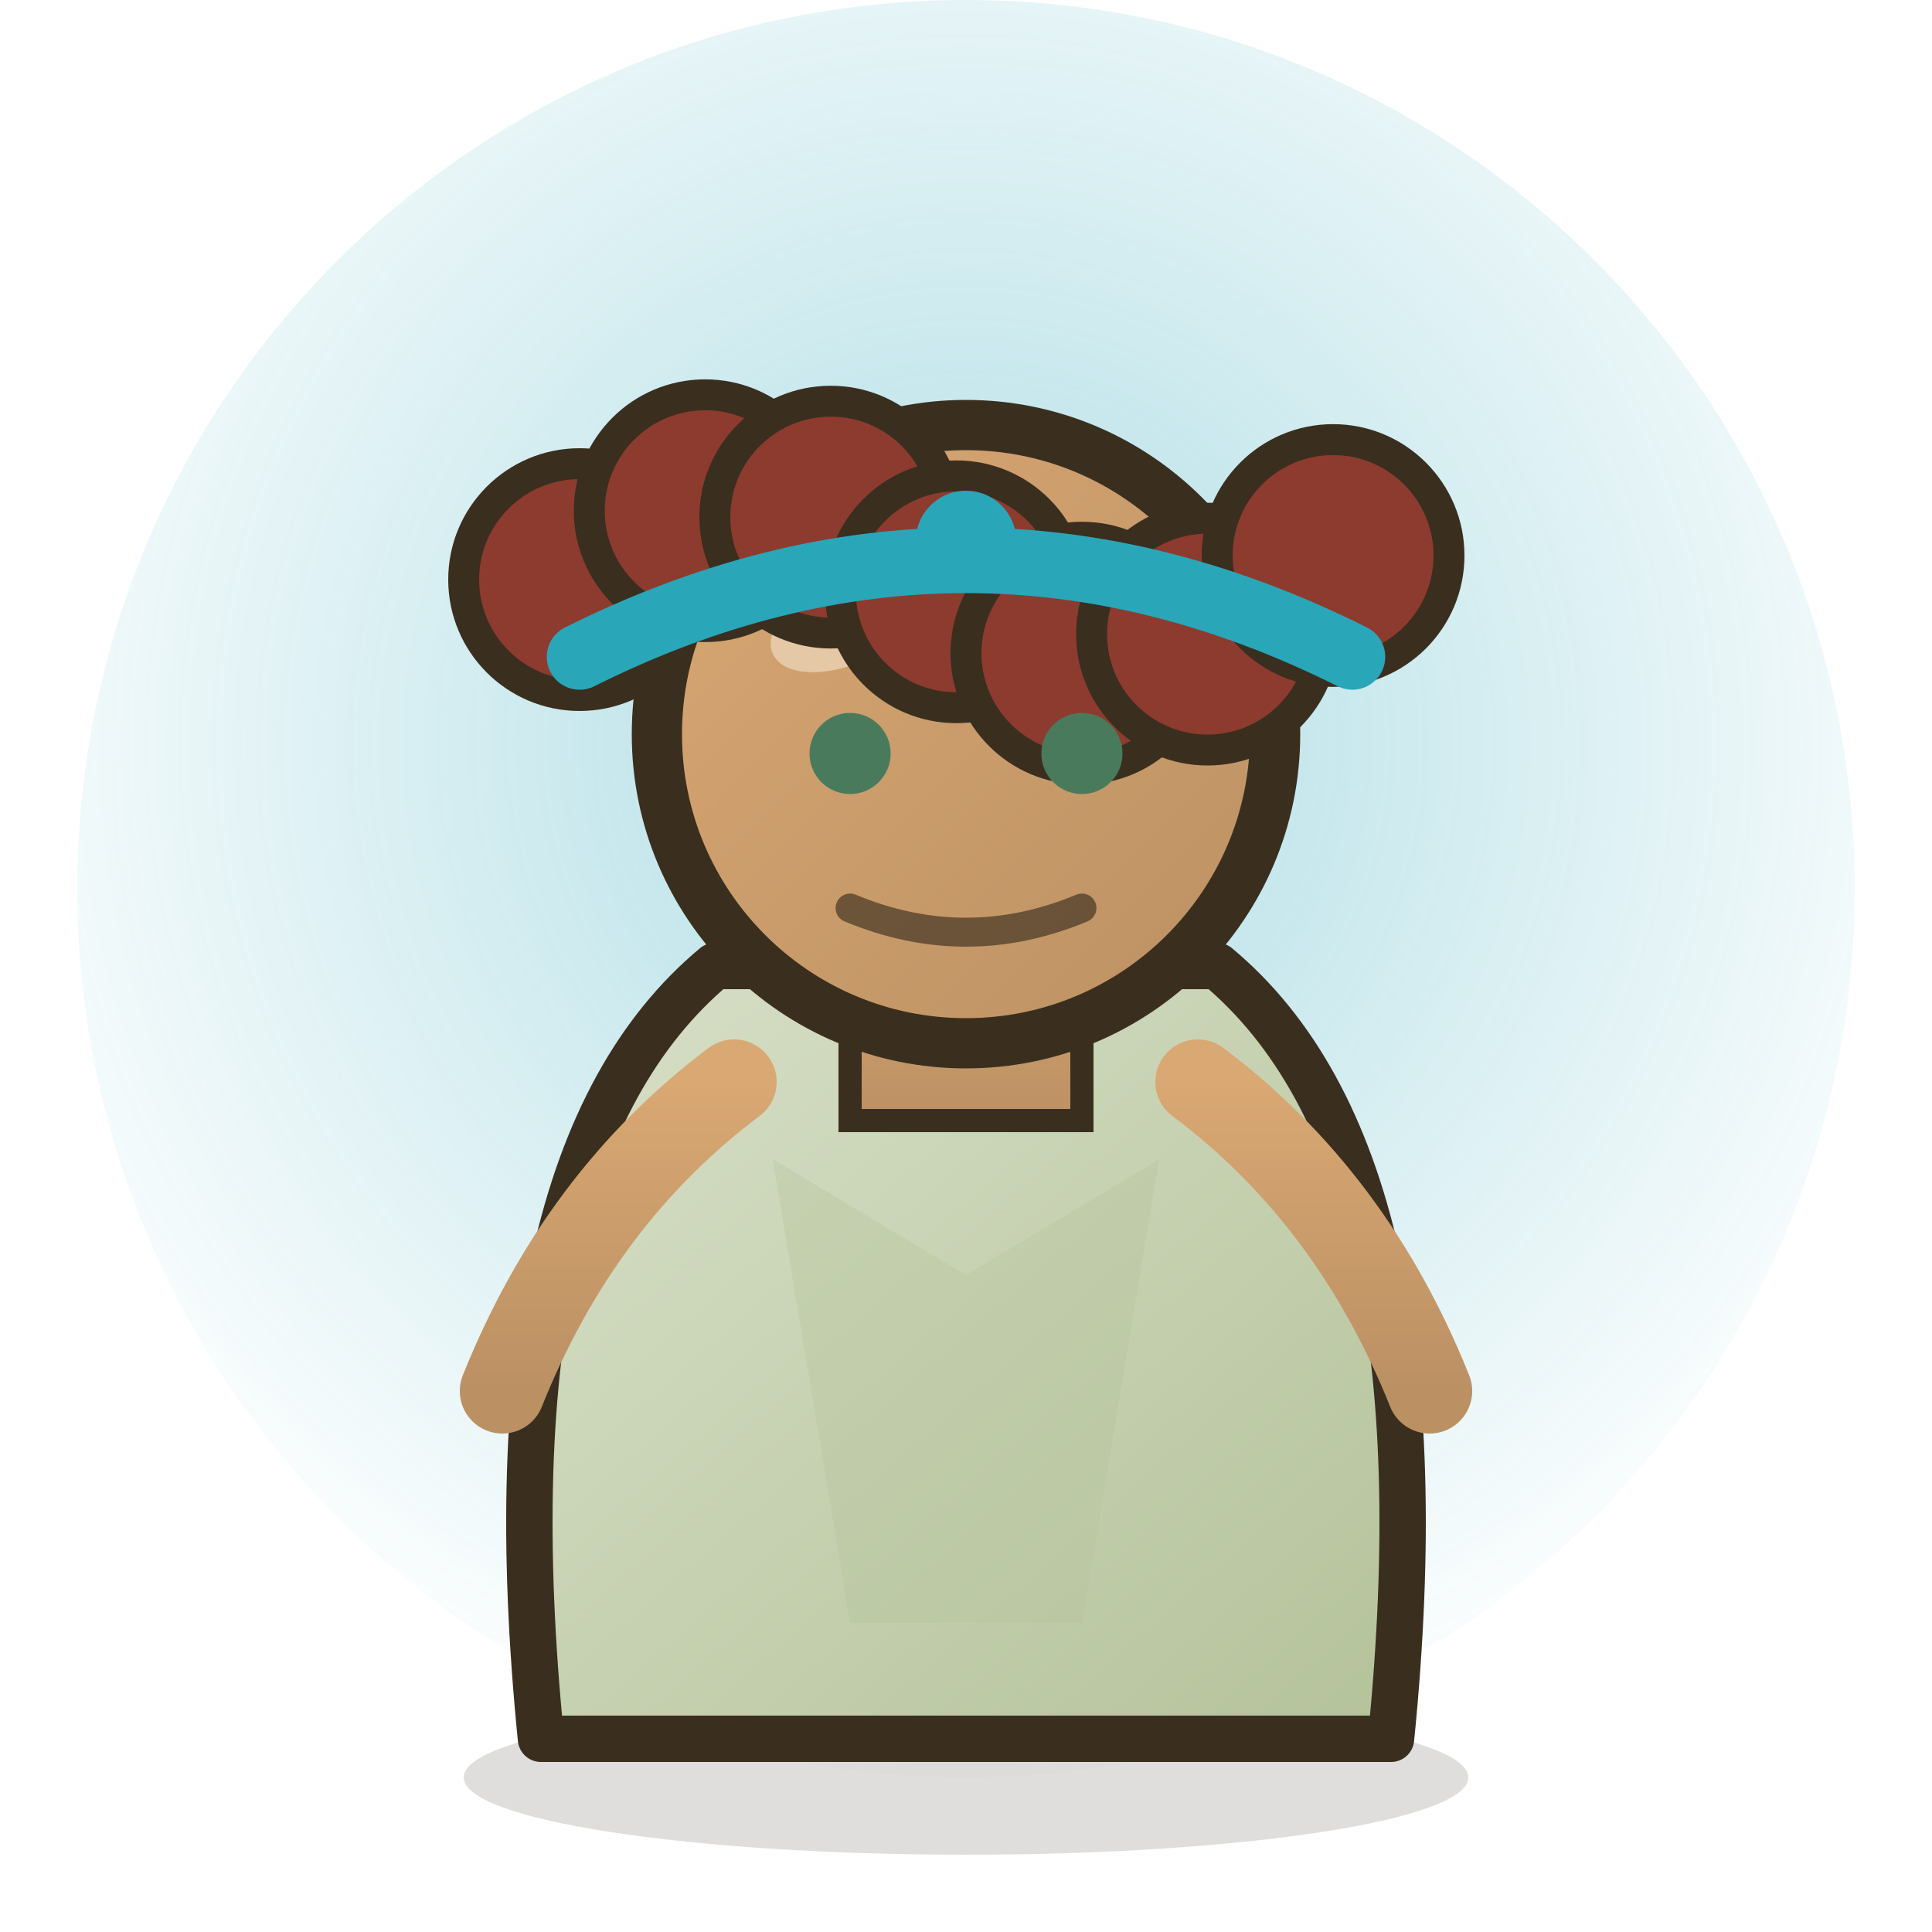
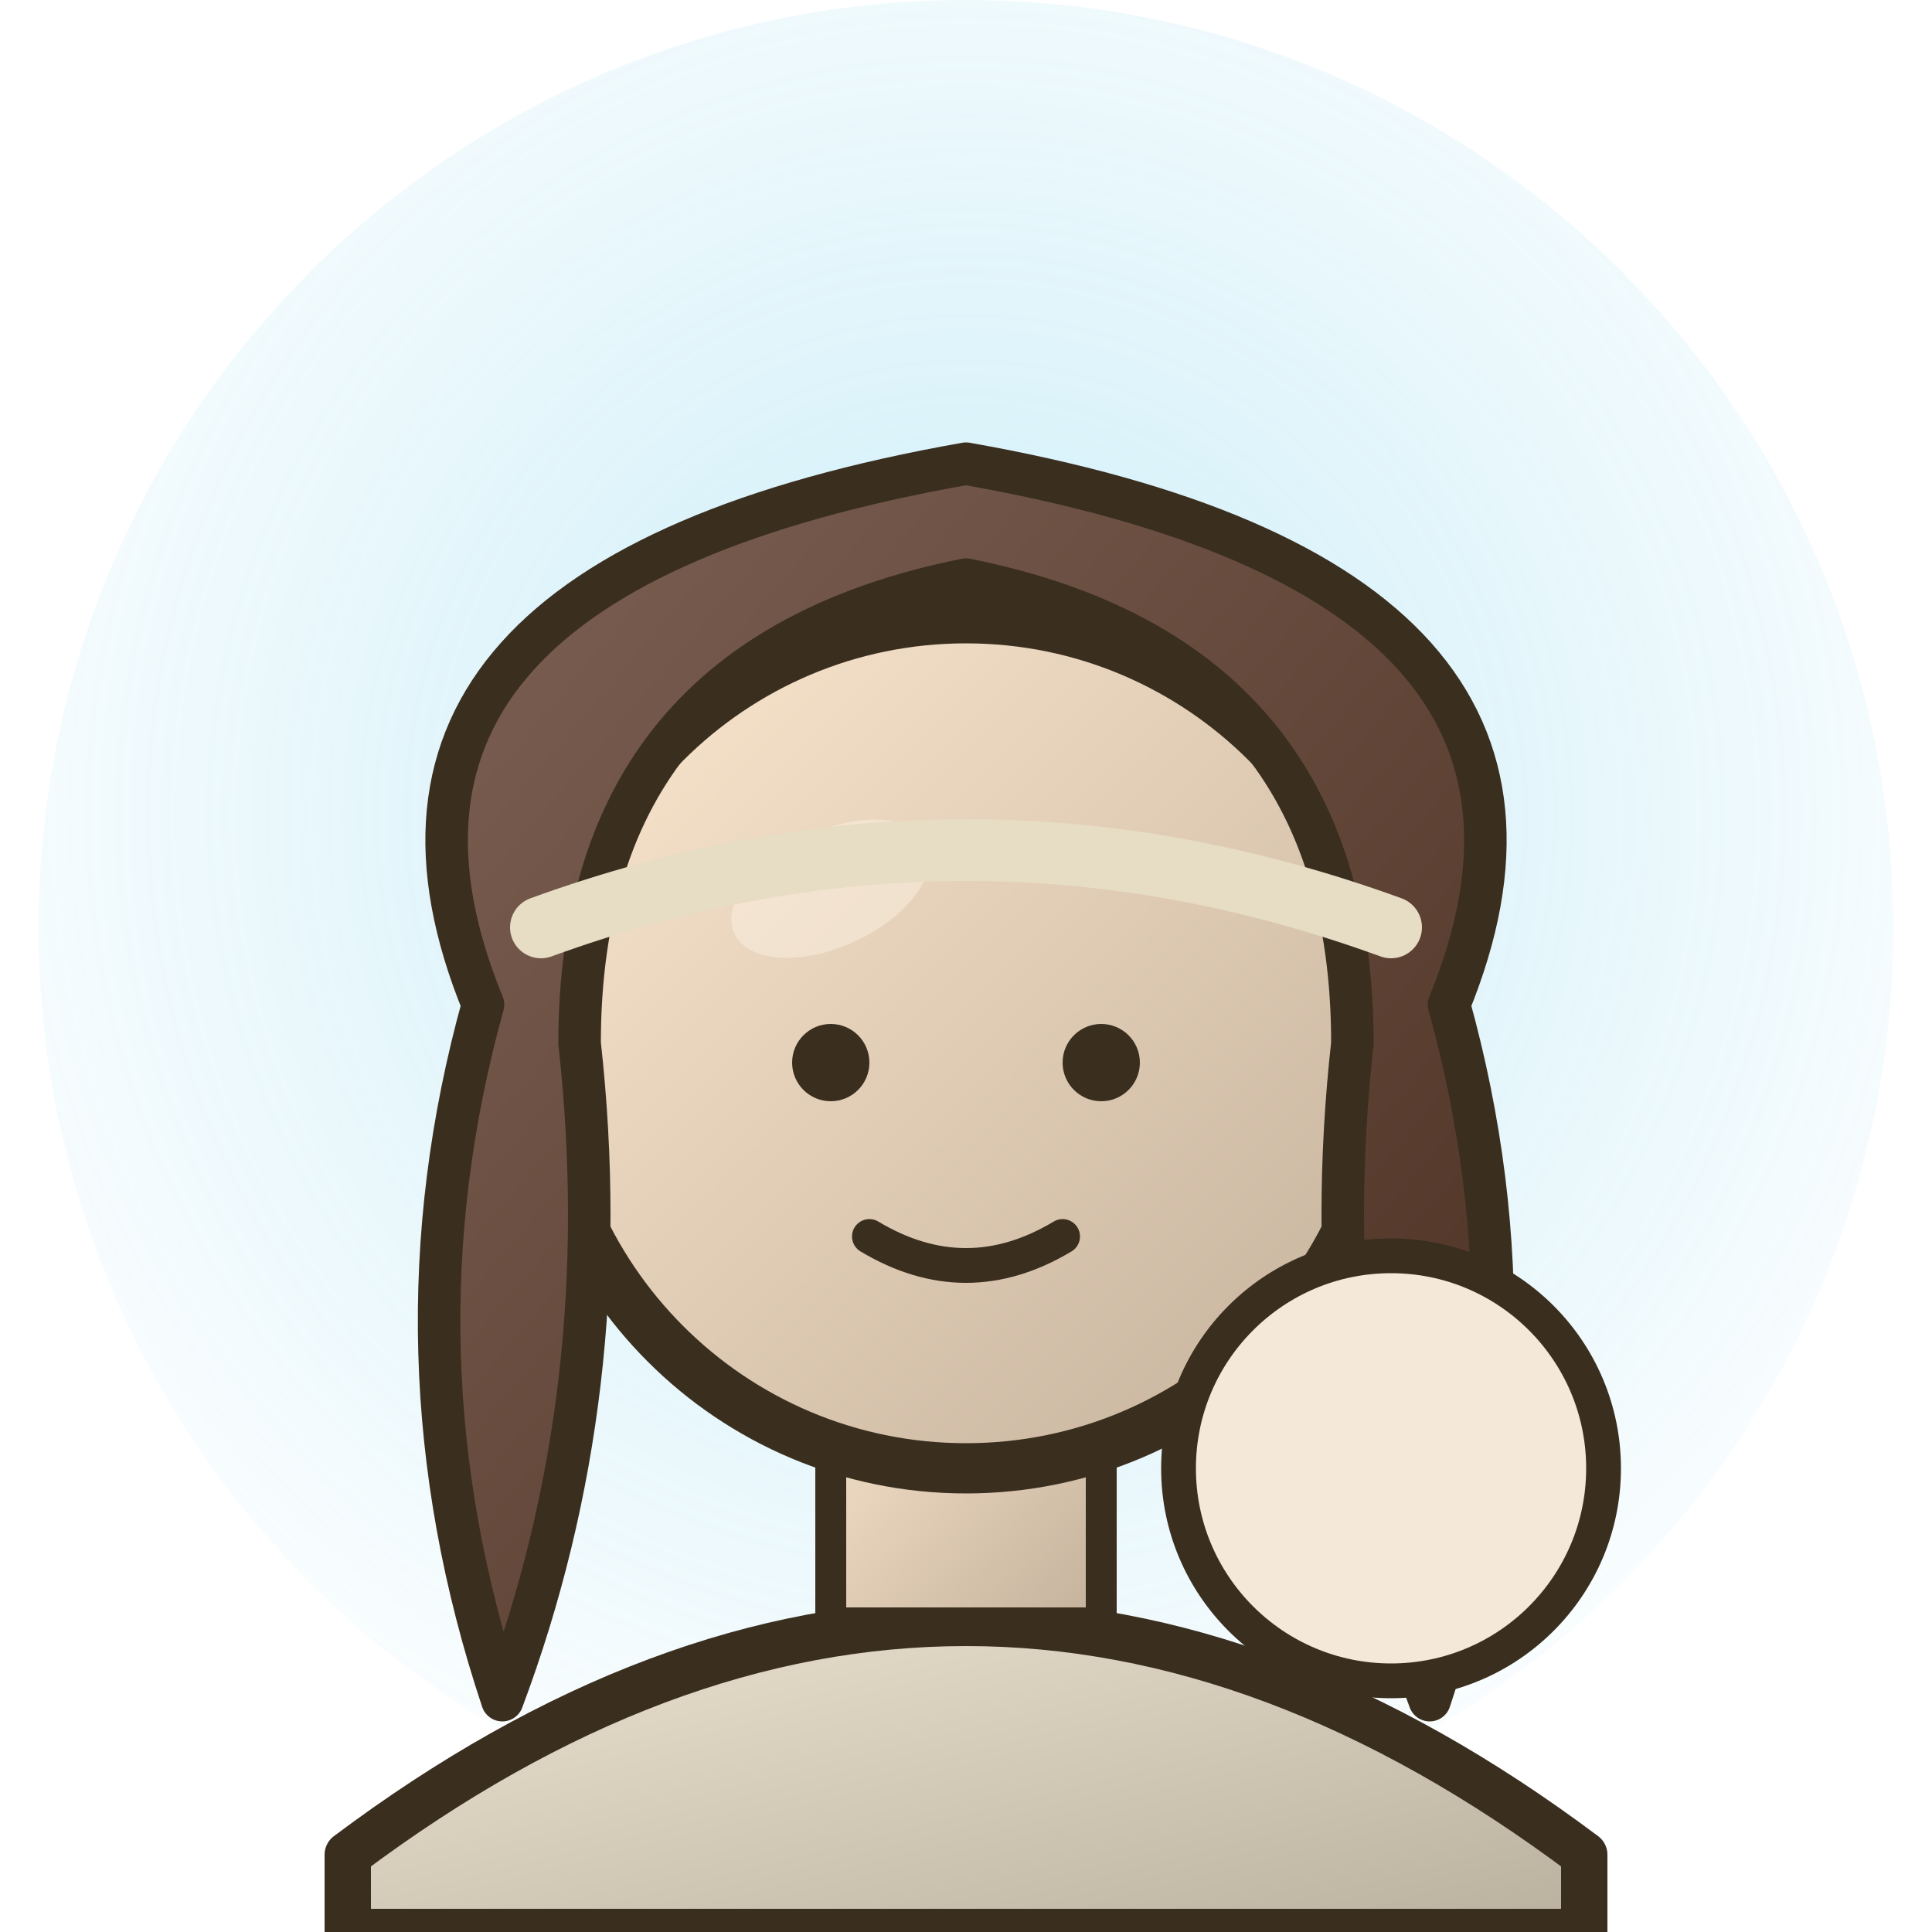
<svg xmlns="http://www.w3.org/2000/svg" viewBox="0 0 100 100" width="100" height="100" preserveAspectRatio="none">
-   <radialGradient id="aura160" cx="50%" cy="42%" r="60%">
-     <stop offset="0%" stop-color="#2AA6B9" stop-opacity="0.38" />
-     <stop offset="100%" stop-color="#2AA6B9" stop-opacity="0" />
+   <radialGradient id="aura636" cx="50%" cy="44%" r="62%">
+     <stop offset="0%" stop-color="#4FC3E8" stop-opacity="0.3" />
+     <stop offset="100%" stop-color="#4FC3E8" stop-opacity="0" />
  </radialGradient>
-   <circle cx="50" cy="46" r="46" fill="url(#aura160)" />
-   <ellipse cx="50" cy="92" rx="26" ry="4" fill="#3A2E1F" opacity="0.16" />
-   <linearGradient id="robe160" x1="0" y1="0" x2="1" y2="1">
-     <stop offset="0%" stop-color="#D8E0C8" />
-     <stop offset="100%" stop-color="#B4C29A" />
+   <circle cx="50" cy="48" r="48" fill="url(#aura636)" />
+   <ellipse cx="50" cy="93" rx="24" ry="3.6" fill="#3A2E1F" opacity="0.16" />
+   <linearGradient id="dg637" x1="0" y1="0" x2="1" y2="1">
+     <stop offset="0%" stop-color="#ece4d1" />
+     <stop offset="100%" stop-color="#b9b09d" />
  </linearGradient>
-   <path d="M 28 90 Q 25 60 37 50 L 63 50 Q 75 60 72 90 Z" fill="url(#robe160)" stroke="#3A2E1F" stroke-width="2.4" stroke-linejoin="round" />
-   <path d="M 44 84 L 40 60 L 50 66 L 60 60 L 56 84 Z" fill="#B4C29A" opacity="0.35" />
-   <linearGradient id="skin160a" x1="0" y1="0" x2="0" y2="1">
-     <stop offset="0%" stop-color="#D9A873" />
-     <stop offset="100%" stop-color="#bb9063" />
+   <linearGradient id="dg638" x1="0" y1="0" x2="1" y2="1">
+     <stop offset="0%" stop-color="#fce7cf" />
+     <stop offset="100%" stop-color="#c4b19b" />
  </linearGradient>
-   <path d="M 38 56 Q 30 62 26 72" fill="none" stroke="url(#skin160a)" stroke-width="4.4" stroke-linecap="round" />
-   <path d="M 62 56 Q 70 62 74 72" fill="none" stroke="url(#skin160a)" stroke-width="4.4" stroke-linecap="round" />
-   <rect x="44" y="46" width="12" height="12" fill="url(#skin160a)" stroke="#3A2E1F" stroke-width="1.2" />
-   <linearGradient id="skin160b" x1="0" y1="0" x2="1" y2="1">
-     <stop offset="0%" stop-color="#D9A873" />
-     <stop offset="100%" stop-color="#bb9063" />
+   <linearGradient id="dg639" x1="0" y1="0" x2="1" y2="1">
+     <stop offset="0%" stop-color="#7c6154" />
+     <stop offset="100%" stop-color="#4b3022" />
  </linearGradient>
-   <circle cx="50" cy="38" r="16" fill="url(#skin160b)" stroke="#3A2E1F" stroke-width="2.6" />
-   <ellipse cx="44" cy="32" rx="4.4" ry="2.3" fill="#FFF8EC" opacity="0.45" transform="rotate(-25 44 32)" />
-   <circle cx="30" cy="30" r="6" fill="#8C3B2E" stroke="#3A2E1F" stroke-width="1.6" />
-   <circle cx="36.5" cy="26.435" r="6" fill="#8C3B2E" stroke="#3A2E1F" stroke-width="1.6" />
-   <circle cx="43" cy="26.766" r="6" fill="#8C3B2E" stroke="#3A2E1F" stroke-width="1.6" />
-   <circle cx="49.5" cy="30.631" r="6" fill="#8C3B2E" stroke="#3A2E1F" stroke-width="1.6" />
-   <circle cx="56" cy="33.806" r="6" fill="#8C3B2E" stroke="#3A2E1F" stroke-width="1.6" />
-   <circle cx="62.5" cy="32.822" r="6" fill="#8C3B2E" stroke="#3A2E1F" stroke-width="1.6" />
-   <circle cx="69" cy="28.754" r="6" fill="#8C3B2E" stroke="#3A2E1F" stroke-width="1.6" />
-   <circle cx="44" cy="39" r="2.1" fill="#4a7a5c" />
-   <circle cx="56" cy="39" r="2.1" fill="#4a7a5c" />
-   <path d="M 44 47 Q 50 49.5 56 47" fill="none" stroke="#3A2E1F" stroke-width="1.5" stroke-linecap="round" opacity="0.65" />
-   <path d="M 30 34 Q 50 24 70 34" fill="none" stroke="#2AA6B9" stroke-width="3.4" stroke-linecap="round" />
-   <circle cx="50" cy="28" r="2.6" fill="#2AA6B9" />
+   <path d="M 18 96 Q 50 72 82 96 L 82 100 L 18 100 Z" fill="url(#dg637)" stroke="#3A2E1F" stroke-width="2.4" stroke-linejoin="round" />
+   <rect x="43" y="68" width="14" height="16" fill="url(#dg638)" stroke="#3A2E1F" stroke-width="1.6" />
+   <circle cx="50" cy="54" r="22" fill="url(#dg638)" stroke="#3A2E1F" stroke-width="2.6" />
+   <ellipse cx="43" cy="46" rx="5.5" ry="3" fill="#FFF8EC" opacity="0.4" transform="rotate(-25 43 46)" />
+   <path d="M 25 52 Q 16 30 50 24 Q 84 30 75 52 Q 80 70 74 88 Q 68 72 70 54 Q 70 34 50 30 Q 30 34 30 54 Q 32 72 26 88 Q 20 70 25 52 Z" fill="url(#dg639)" stroke="#3A2E1F" stroke-width="2.2" stroke-linejoin="round" />
+   <circle cx="43" cy="55" r="2" fill="#3A2E1F" />
+   <circle cx="57" cy="55" r="2" fill="#3A2E1F" />
+   <path d="M 45 64 Q 50 67 55 64" stroke="#3A2E1F" stroke-width="1.8" fill="none" stroke-linecap="round" />
+   <path d="M 28 48 Q 50 40 72 48" stroke="#E7DCC4" stroke-width="3.2" fill="none" stroke-linecap="round" />
+   <circle cx="72" cy="76" r="11" fill="#F4E9D8" stroke="#3A2E1F" stroke-width="1.8" />
+   <g transform="translate(22 26)">
+     <circle cx="-4" cy="2" r="1" fill="#F4E9D8" transform="translate(50 50)" />
+     <circle cx="0" cy="-3" r="1.2" fill="#F4E9D8" transform="translate(50 50)" />
+     <circle cx="4" cy="2" r="1" fill="#F4E9D8" transform="translate(50 50)" />
+     <path d="M -4 2 L 0 -3 L 4 2" fill="none" stroke="#F4E9D8" stroke-width="0.6" opacity="0.6" transform="translate(50 50)" />
+   </g>
</svg>
